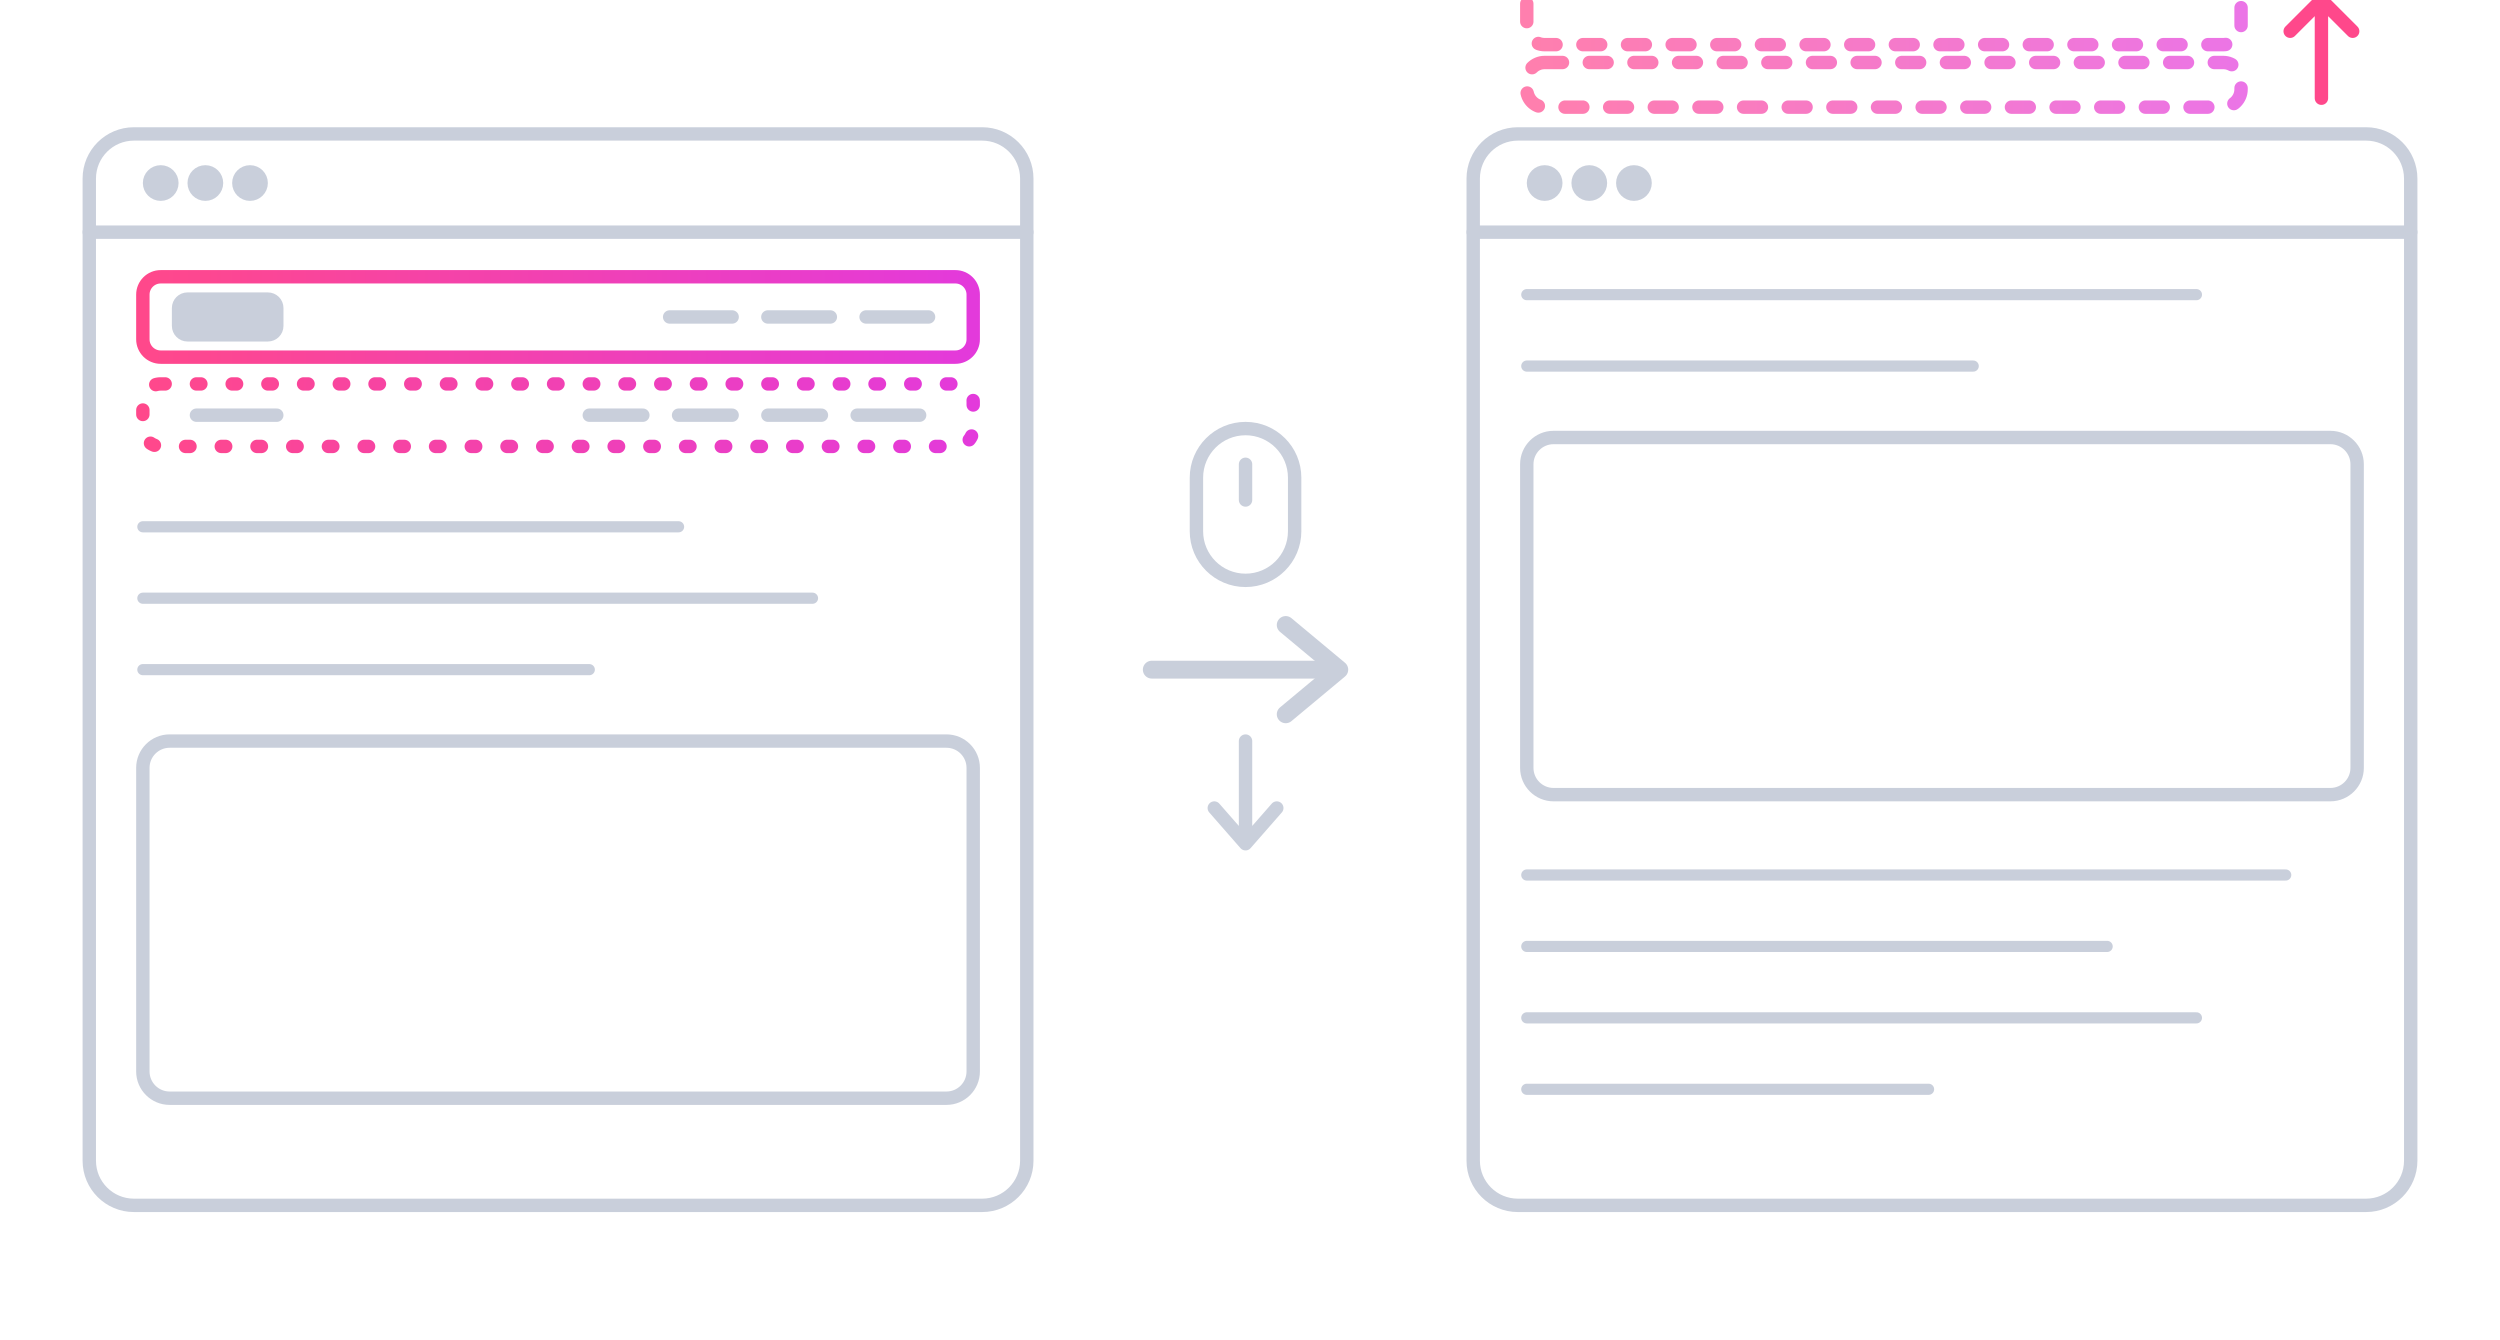
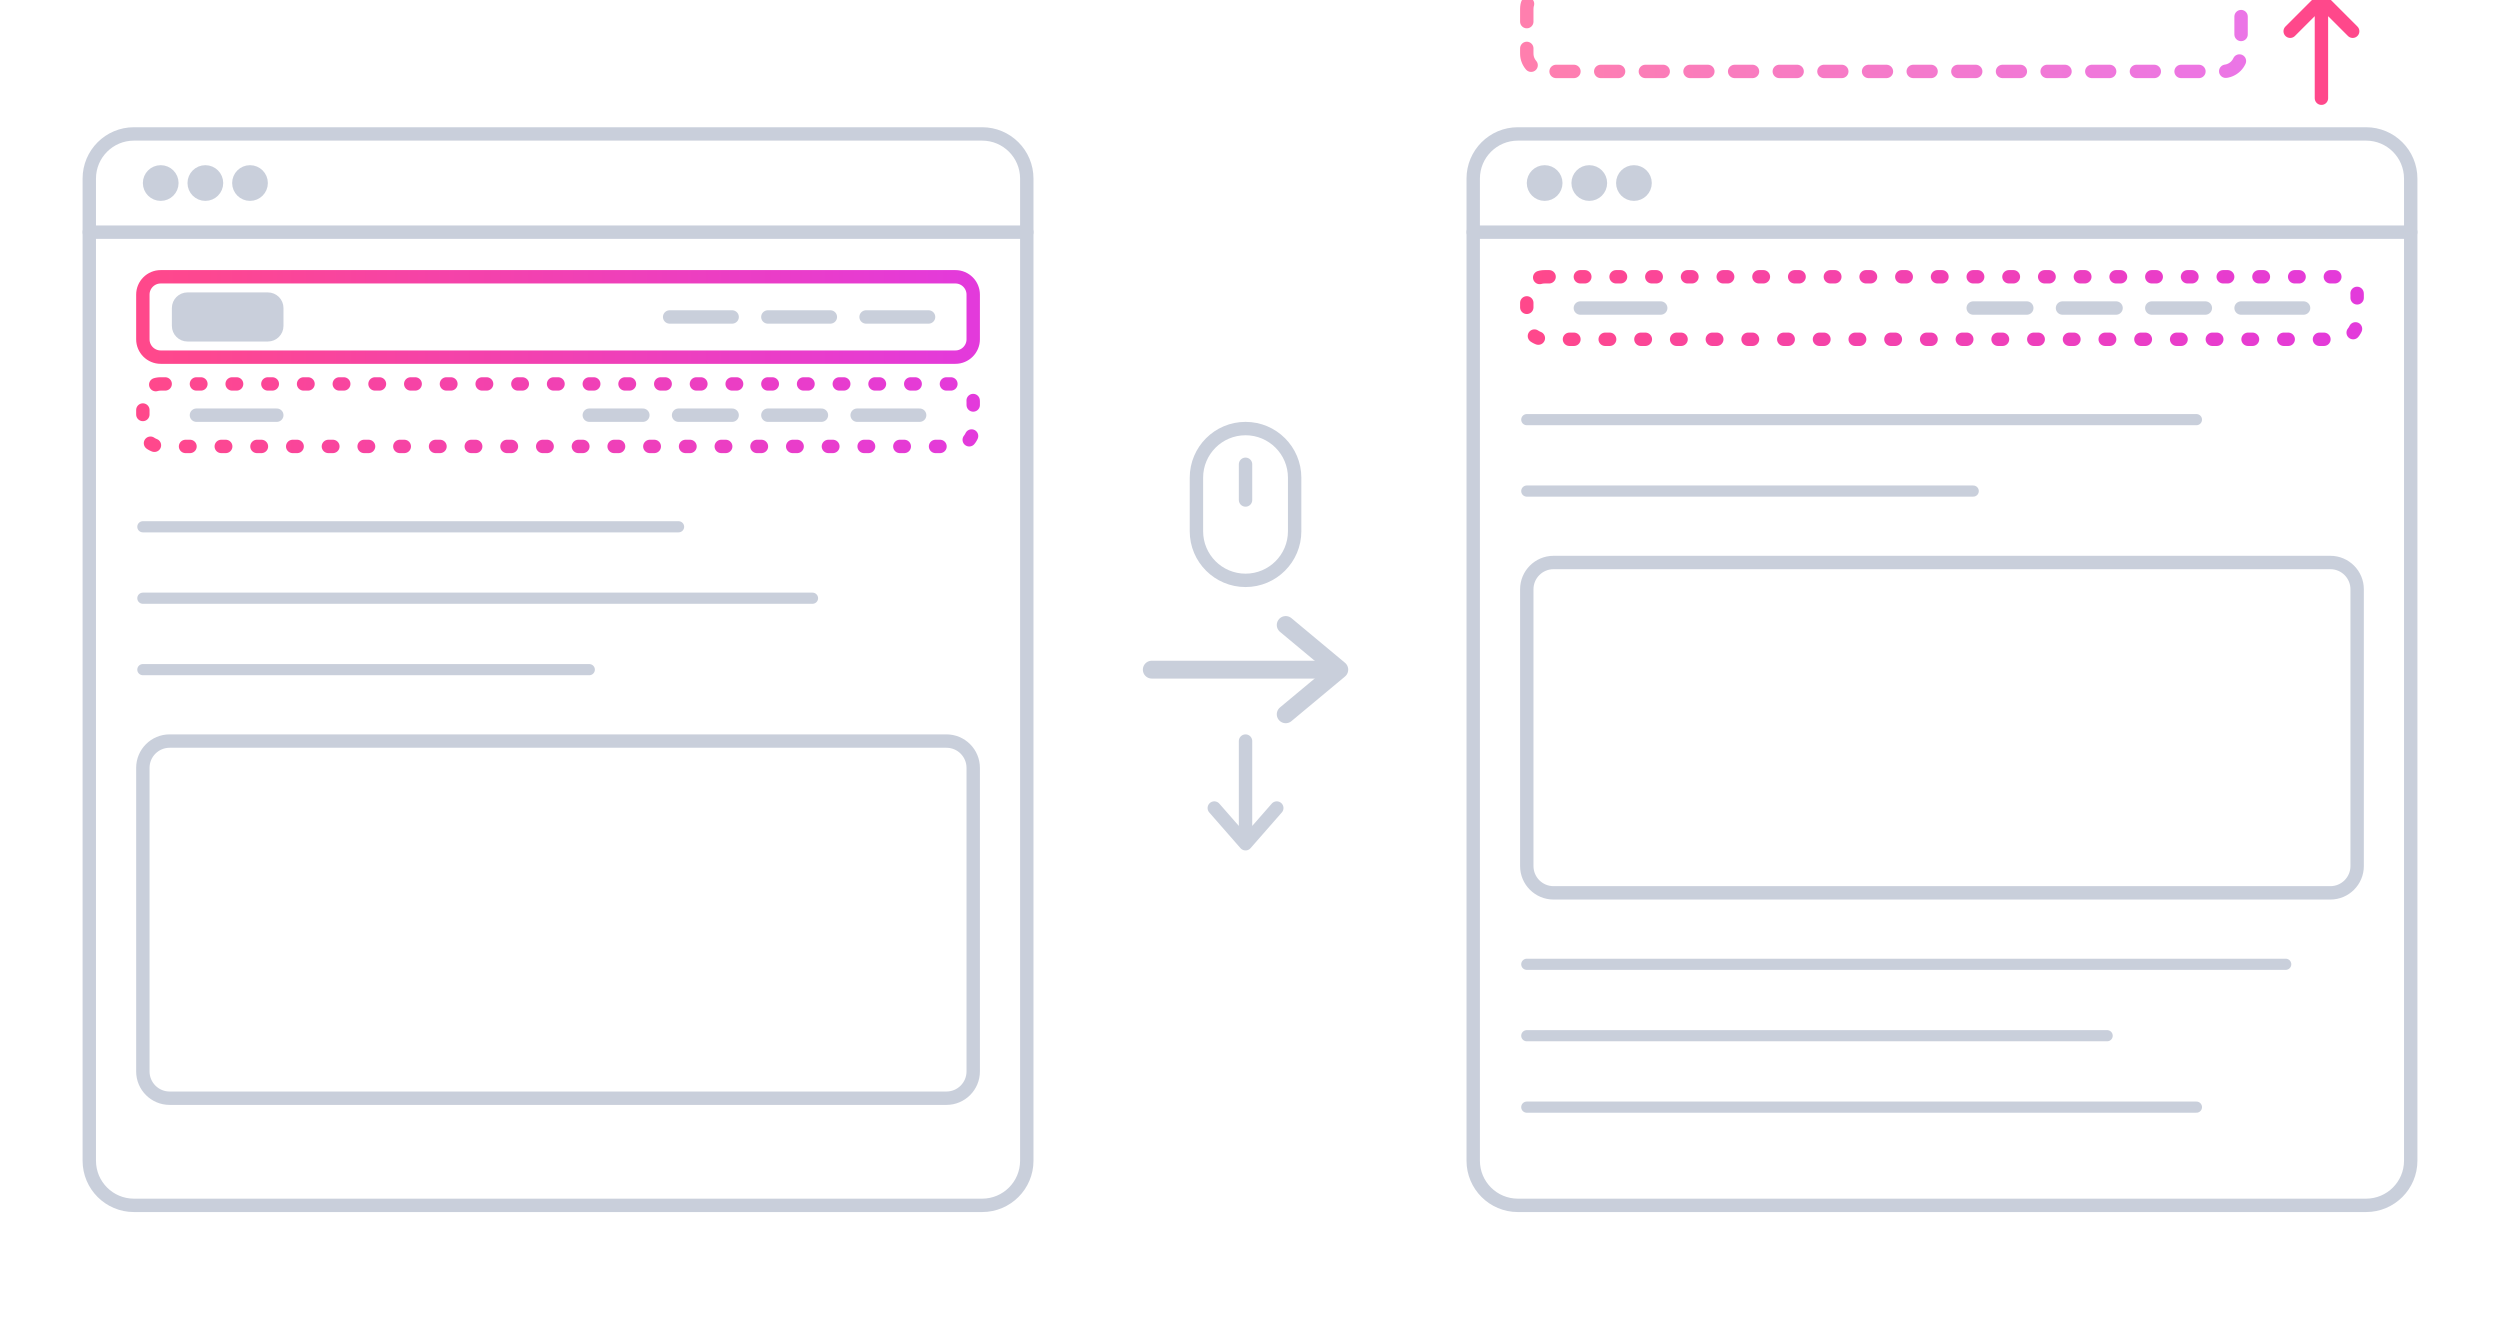
<svg xmlns="http://www.w3.org/2000/svg" viewBox="0 0 560 300" fill="none" stroke="#c9cfdb" stroke-width="3" stroke-linecap="round" stroke-linejoin="round" role="img">
  <defs>
    <linearGradient id="gd" x1="0" y1="0" x2="1" y2="0" gradientUnits="objectBoundingBox">
      <stop offset="0" stop-color="#ff488b" />
      <stop offset="1" stop-color="#e33adb" />
    </linearGradient>
  </defs>
  <g>
    <rect x="20" y="30" width="210" height="240" rx="10" />
    <path d="M20 52h210" />
    <circle cx="36" cy="41" r="2.5" fill="#c9cfdb" />
    <circle cx="46" cy="41" r="2.5" fill="#c9cfdb" />
    <circle cx="56" cy="41" r="2.5" fill="#c9cfdb" />
    <rect x="32" y="62" width="186" height="18" rx="4" stroke="url(#gd)" />
    <rect x="40" y="67" width="22" height="8" rx="2" fill="#c9cfdb" />
    <path d="M150 71h14M172 71h14M194 71h14" />
    <rect x="32" y="86" width="186" height="14" rx="4" stroke-dasharray="1 7" stroke="url(#gd)" />
    <path d="M44 93h18M132 93h12M152 93h12M172 93h12M192 93h14" />
    <path d="M32 118h120M32 134h150M32 150h100" stroke-width="2.5" />
    <rect x="32" y="166" width="186" height="80" rx="6" />
  </g>
  <g>
    <path d="M258 150h40" stroke-width="4" />
    <path d="M288 140l12 10-12 10" stroke-width="4" />
    <rect x="268" y="96" width="22" height="34" rx="11" />
    <path d="M279 104v8" />
    <path d="M279 166v22M272 181l7 8 7-8" />
  </g>
  <g>
    <rect x="330" y="30" width="210" height="240" rx="10" />
    <path d="M330 52h210" />
    <circle cx="346" cy="41" r="2.5" fill="#c9cfdb" />
    <circle cx="356" cy="41" r="2.5" fill="#c9cfdb" />
    <circle cx="366" cy="41" r="2.5" fill="#c9cfdb" />
    <g opacity=".7" stroke-dasharray="4 6" stroke="url(#gd)">
-       <rect x="342" y="-4" width="160" height="14" rx="4" />
-       <rect x="342" y="14" width="160" height="10" rx="4" />
+       <rect x="342" y="-2" width="160" height="18" rx="4" />
    </g>
    <path d="M520 22V0M513 7l7-7 7 7" stroke="#ff488b" />
-     <path d="M342 66h150M342 82h100" stroke-width="2.5" />
-     <rect x="342" y="98" width="186" height="80" rx="6" />
-     <path d="M342 196h170M342 212h130M342 228h150M342 244h90" stroke-width="2.5" />
+     <rect x="342" y="62" width="186" height="14" rx="4" stroke-dasharray="1 7" stroke="url(#gd)" />
+     <path d="M354 69h18M442 69h12M462 69h12M482 69h12M502 69h14" />
+     <path d="M342 94h150M342 110h100" stroke-width="2.5" />
+     <rect x="342" y="126" width="186" height="74" rx="6" />
+     <path d="M342 216h170M342 232h130M342 248h150" stroke-width="2.5" />
  </g>
</svg>
